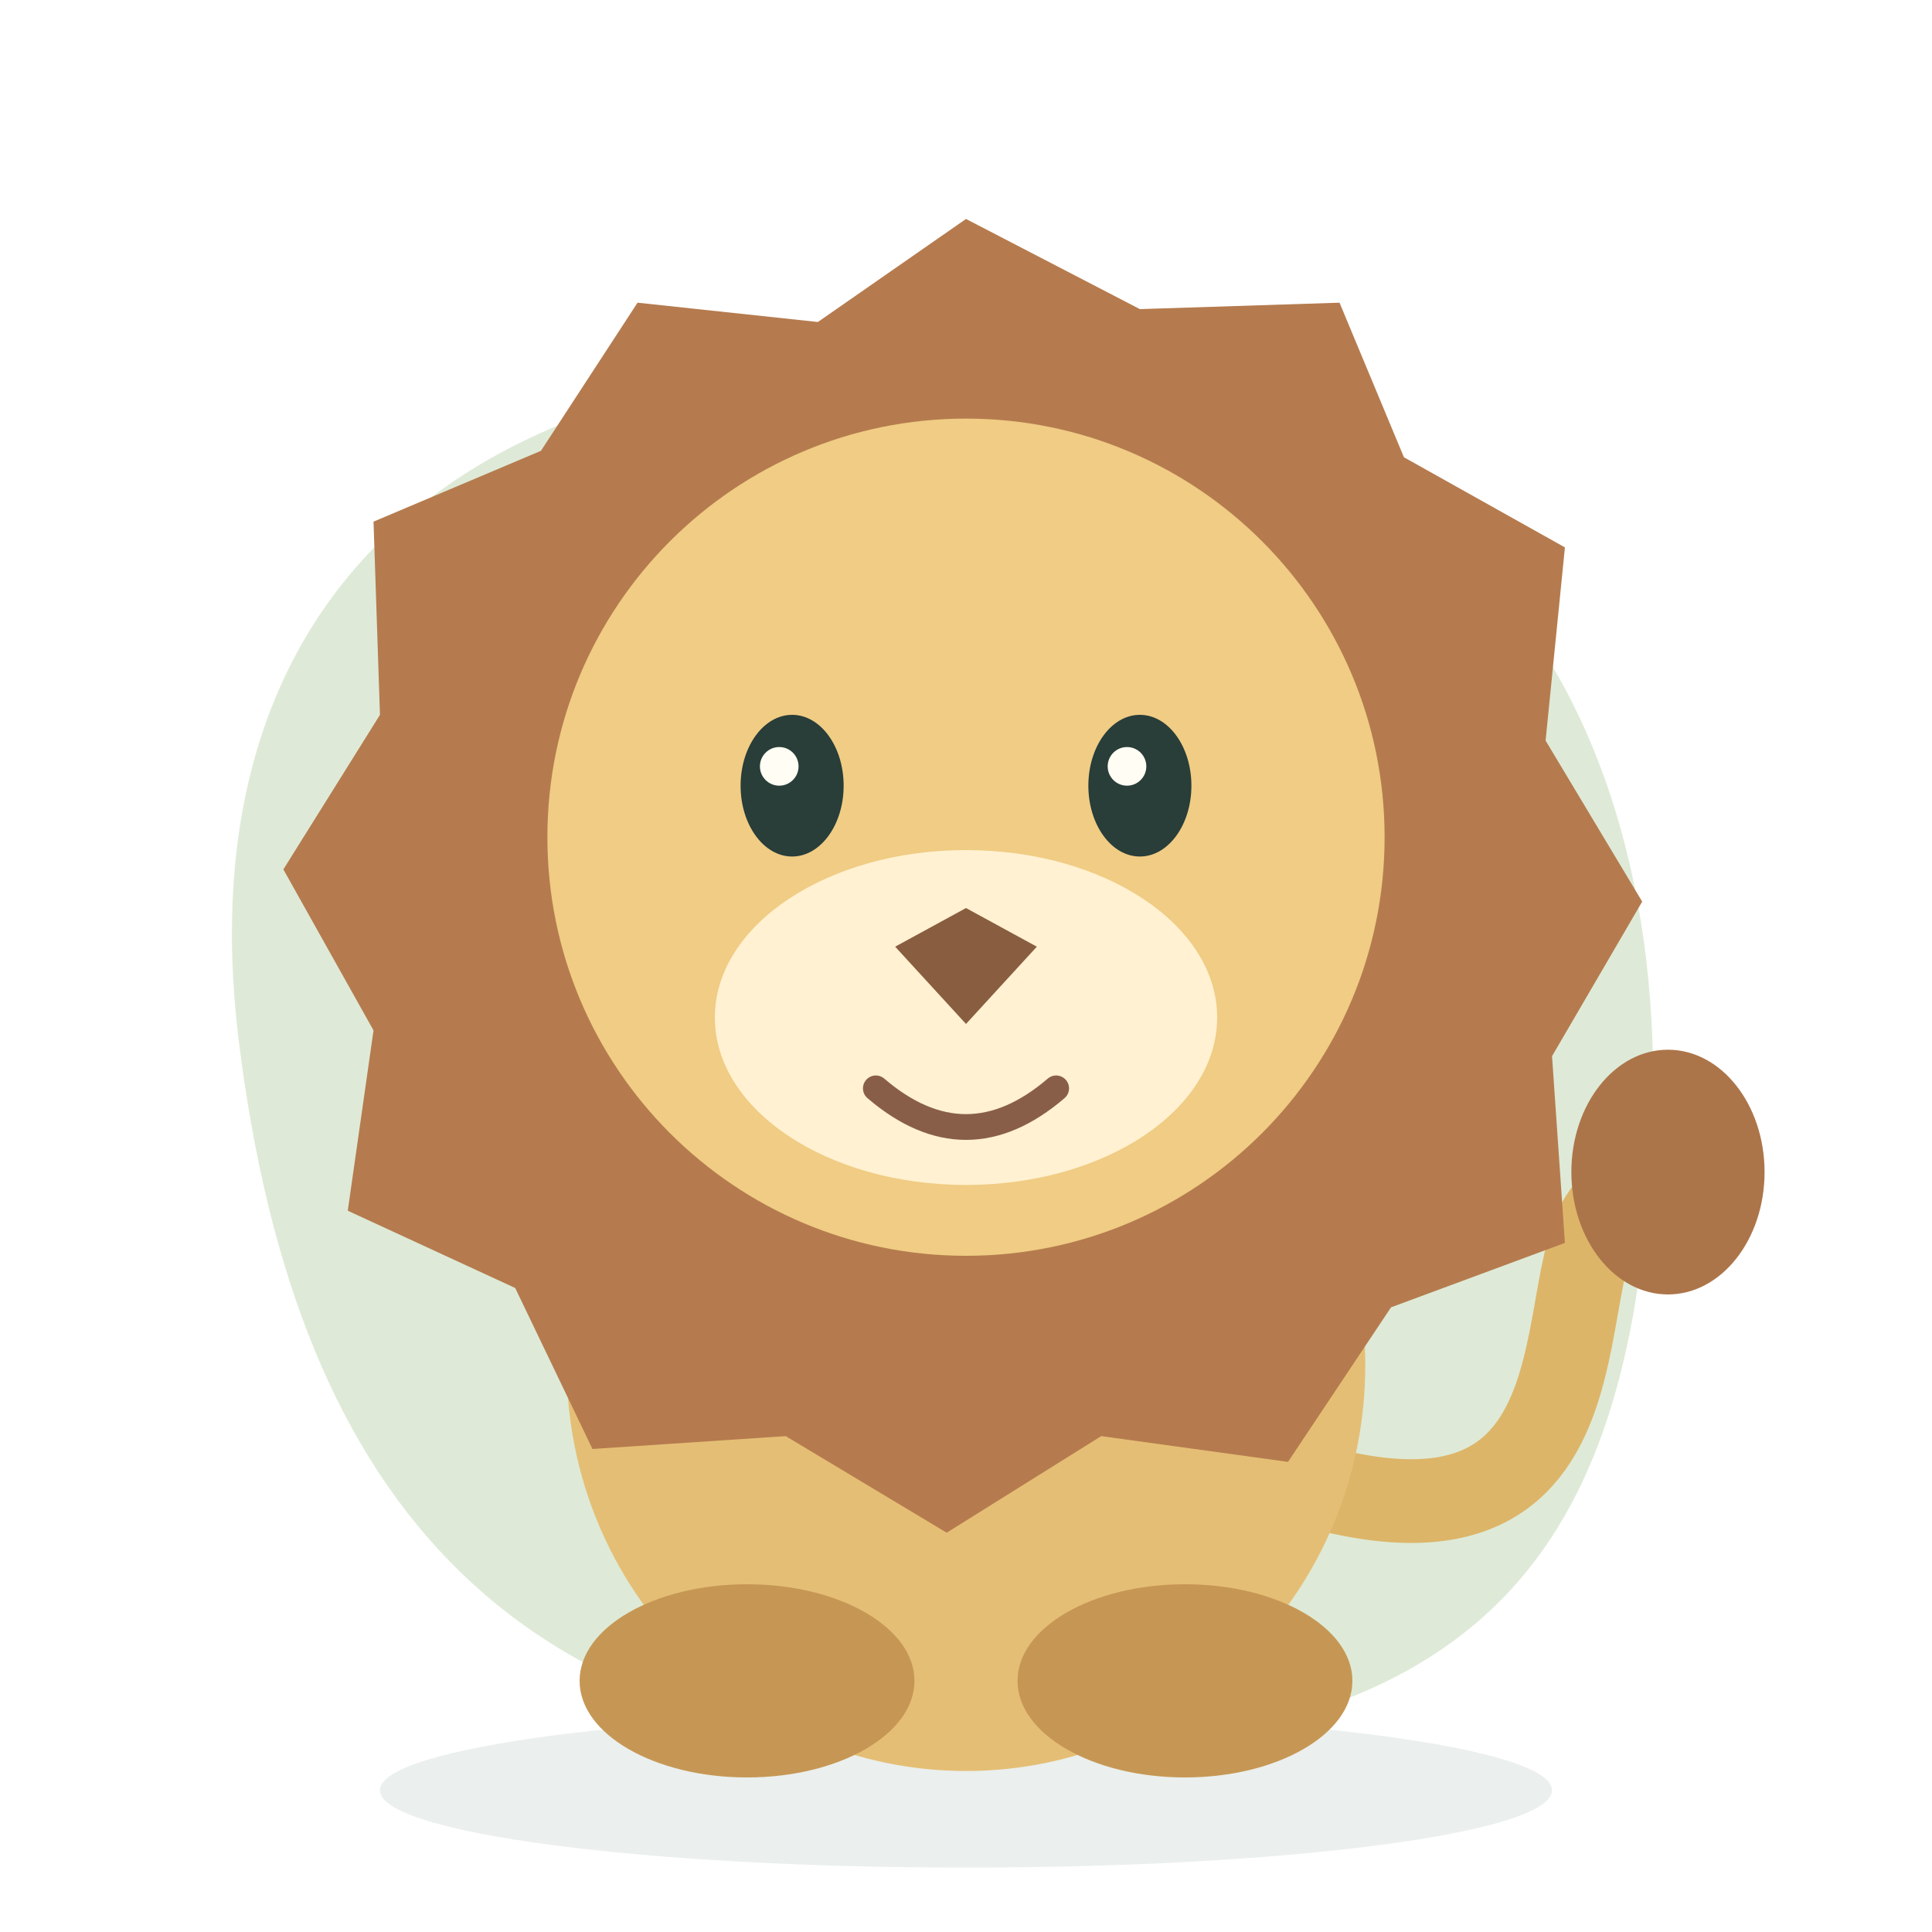
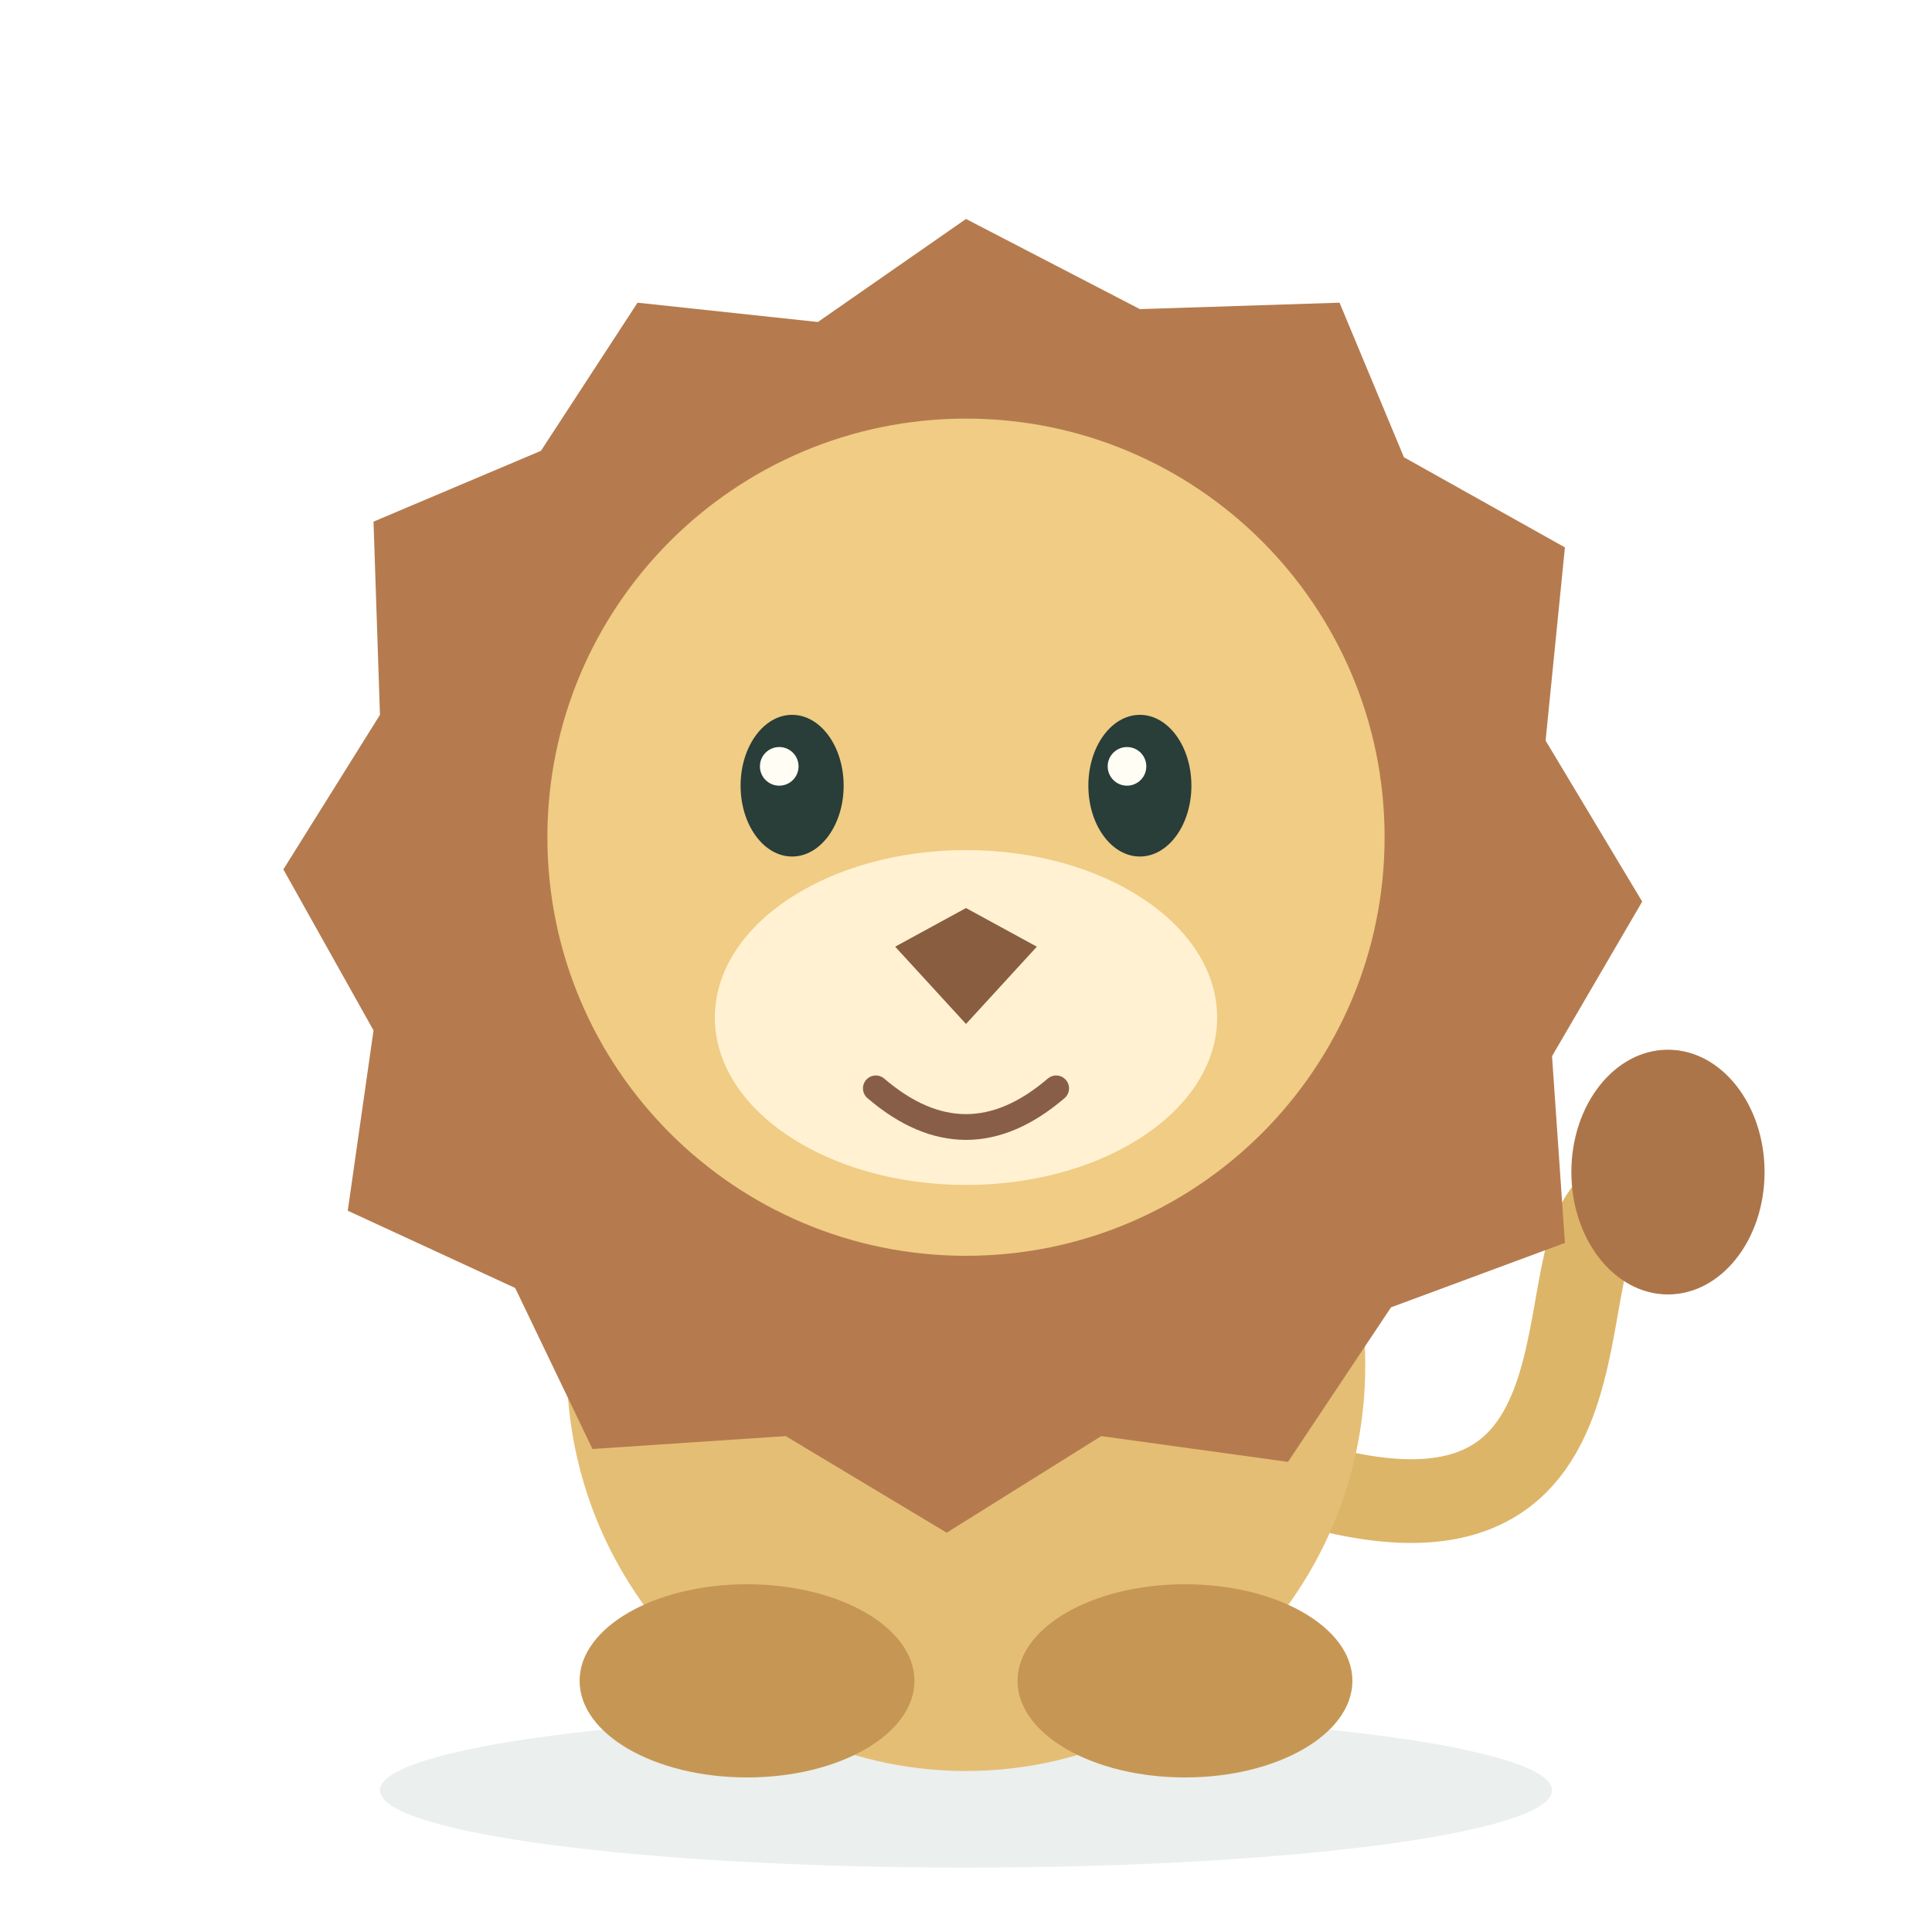
<svg xmlns="http://www.w3.org/2000/svg" width="300" height="300" viewBox="30 0 300 300">
-   <path d="M67 161c-8-67 33-105 107-105 86 0 118 58 112 128-4 58-27 88-101 88S76 235 67 161" fill="#deead7" />
  <ellipse cx="180" cy="278" rx="91" ry="12" fill="#527566" opacity=".12" />
  <path d="M235 231c53 14 31-47 50-45" fill="none" stroke="#ddb569" stroke-width="13" stroke-linecap="round" />
  <ellipse cx="289" cy="182" rx="15" ry="19" fill="#ac7549" />
  <ellipse cx="180" cy="212" rx="62" ry="63" fill="#e5be75" />
  <ellipse cx="146" cy="261" rx="26" ry="15" fill="#c69754" />
  <ellipse cx="214" cy="261" rx="26" ry="15" fill="#c69754" />
  <path d="m180 34 27 14 31-1 10 24 25 14-3 30 15 25-14 24 2 29-27 10-16 24-29-4-24 15-25-15-30 2-12-25-26-12 4-28-14-25 15-24-1-30 26-11 15-23 28 3z" fill="#b57b4e" />
  <circle cx="180" cy="130" r="65" fill="#f0cc84" />
  <g fill="#293d39">
    <ellipse cx="153" cy="122" rx="8" ry="11" />
    <ellipse cx="207" cy="122" rx="8" ry="11" />
  </g>
  <g fill="#fffdf4">
    <circle cx="151" cy="119" r="3" />
    <circle cx="205" cy="119" r="3" />
  </g>
  <ellipse cx="180" cy="158" rx="39" ry="26" fill="#fff1d1" />
  <path d="m169 147 11-6 11 6-11 12z" fill="#895d40" />
  <path d="M166 169q14 12 28 0" fill="none" stroke="#895e49" stroke-width="4" stroke-linecap="round" />
</svg>
